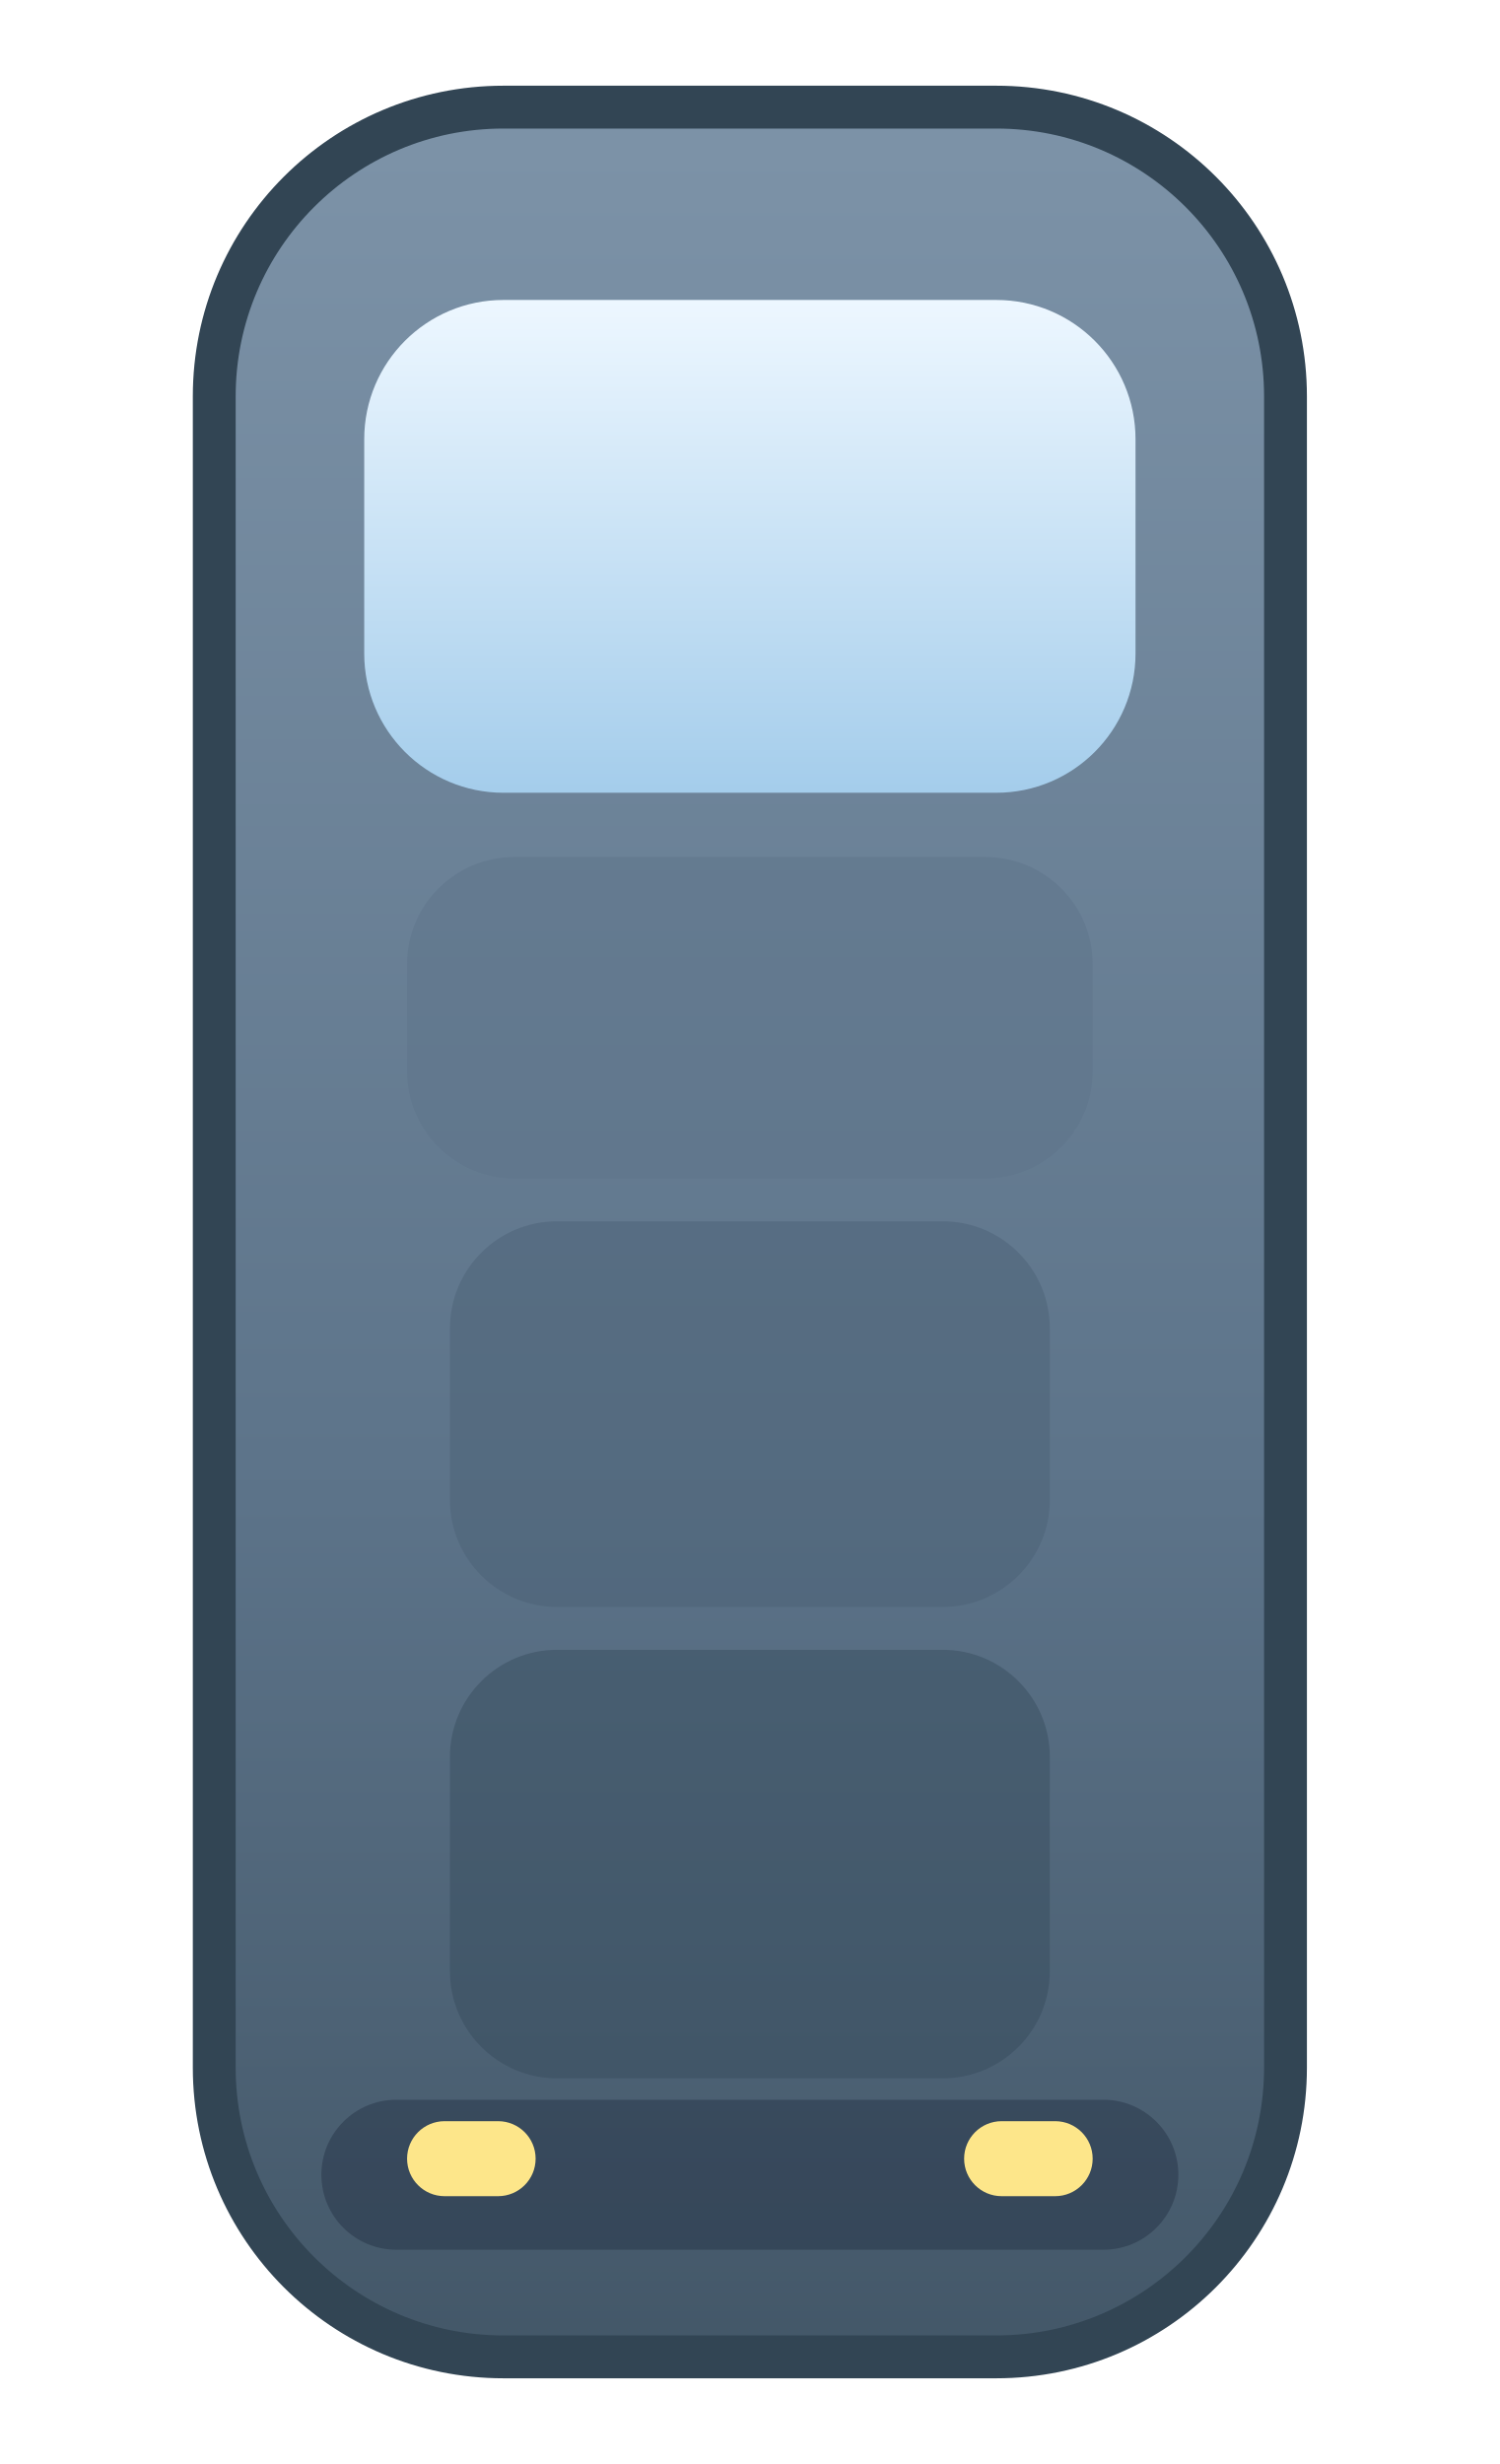
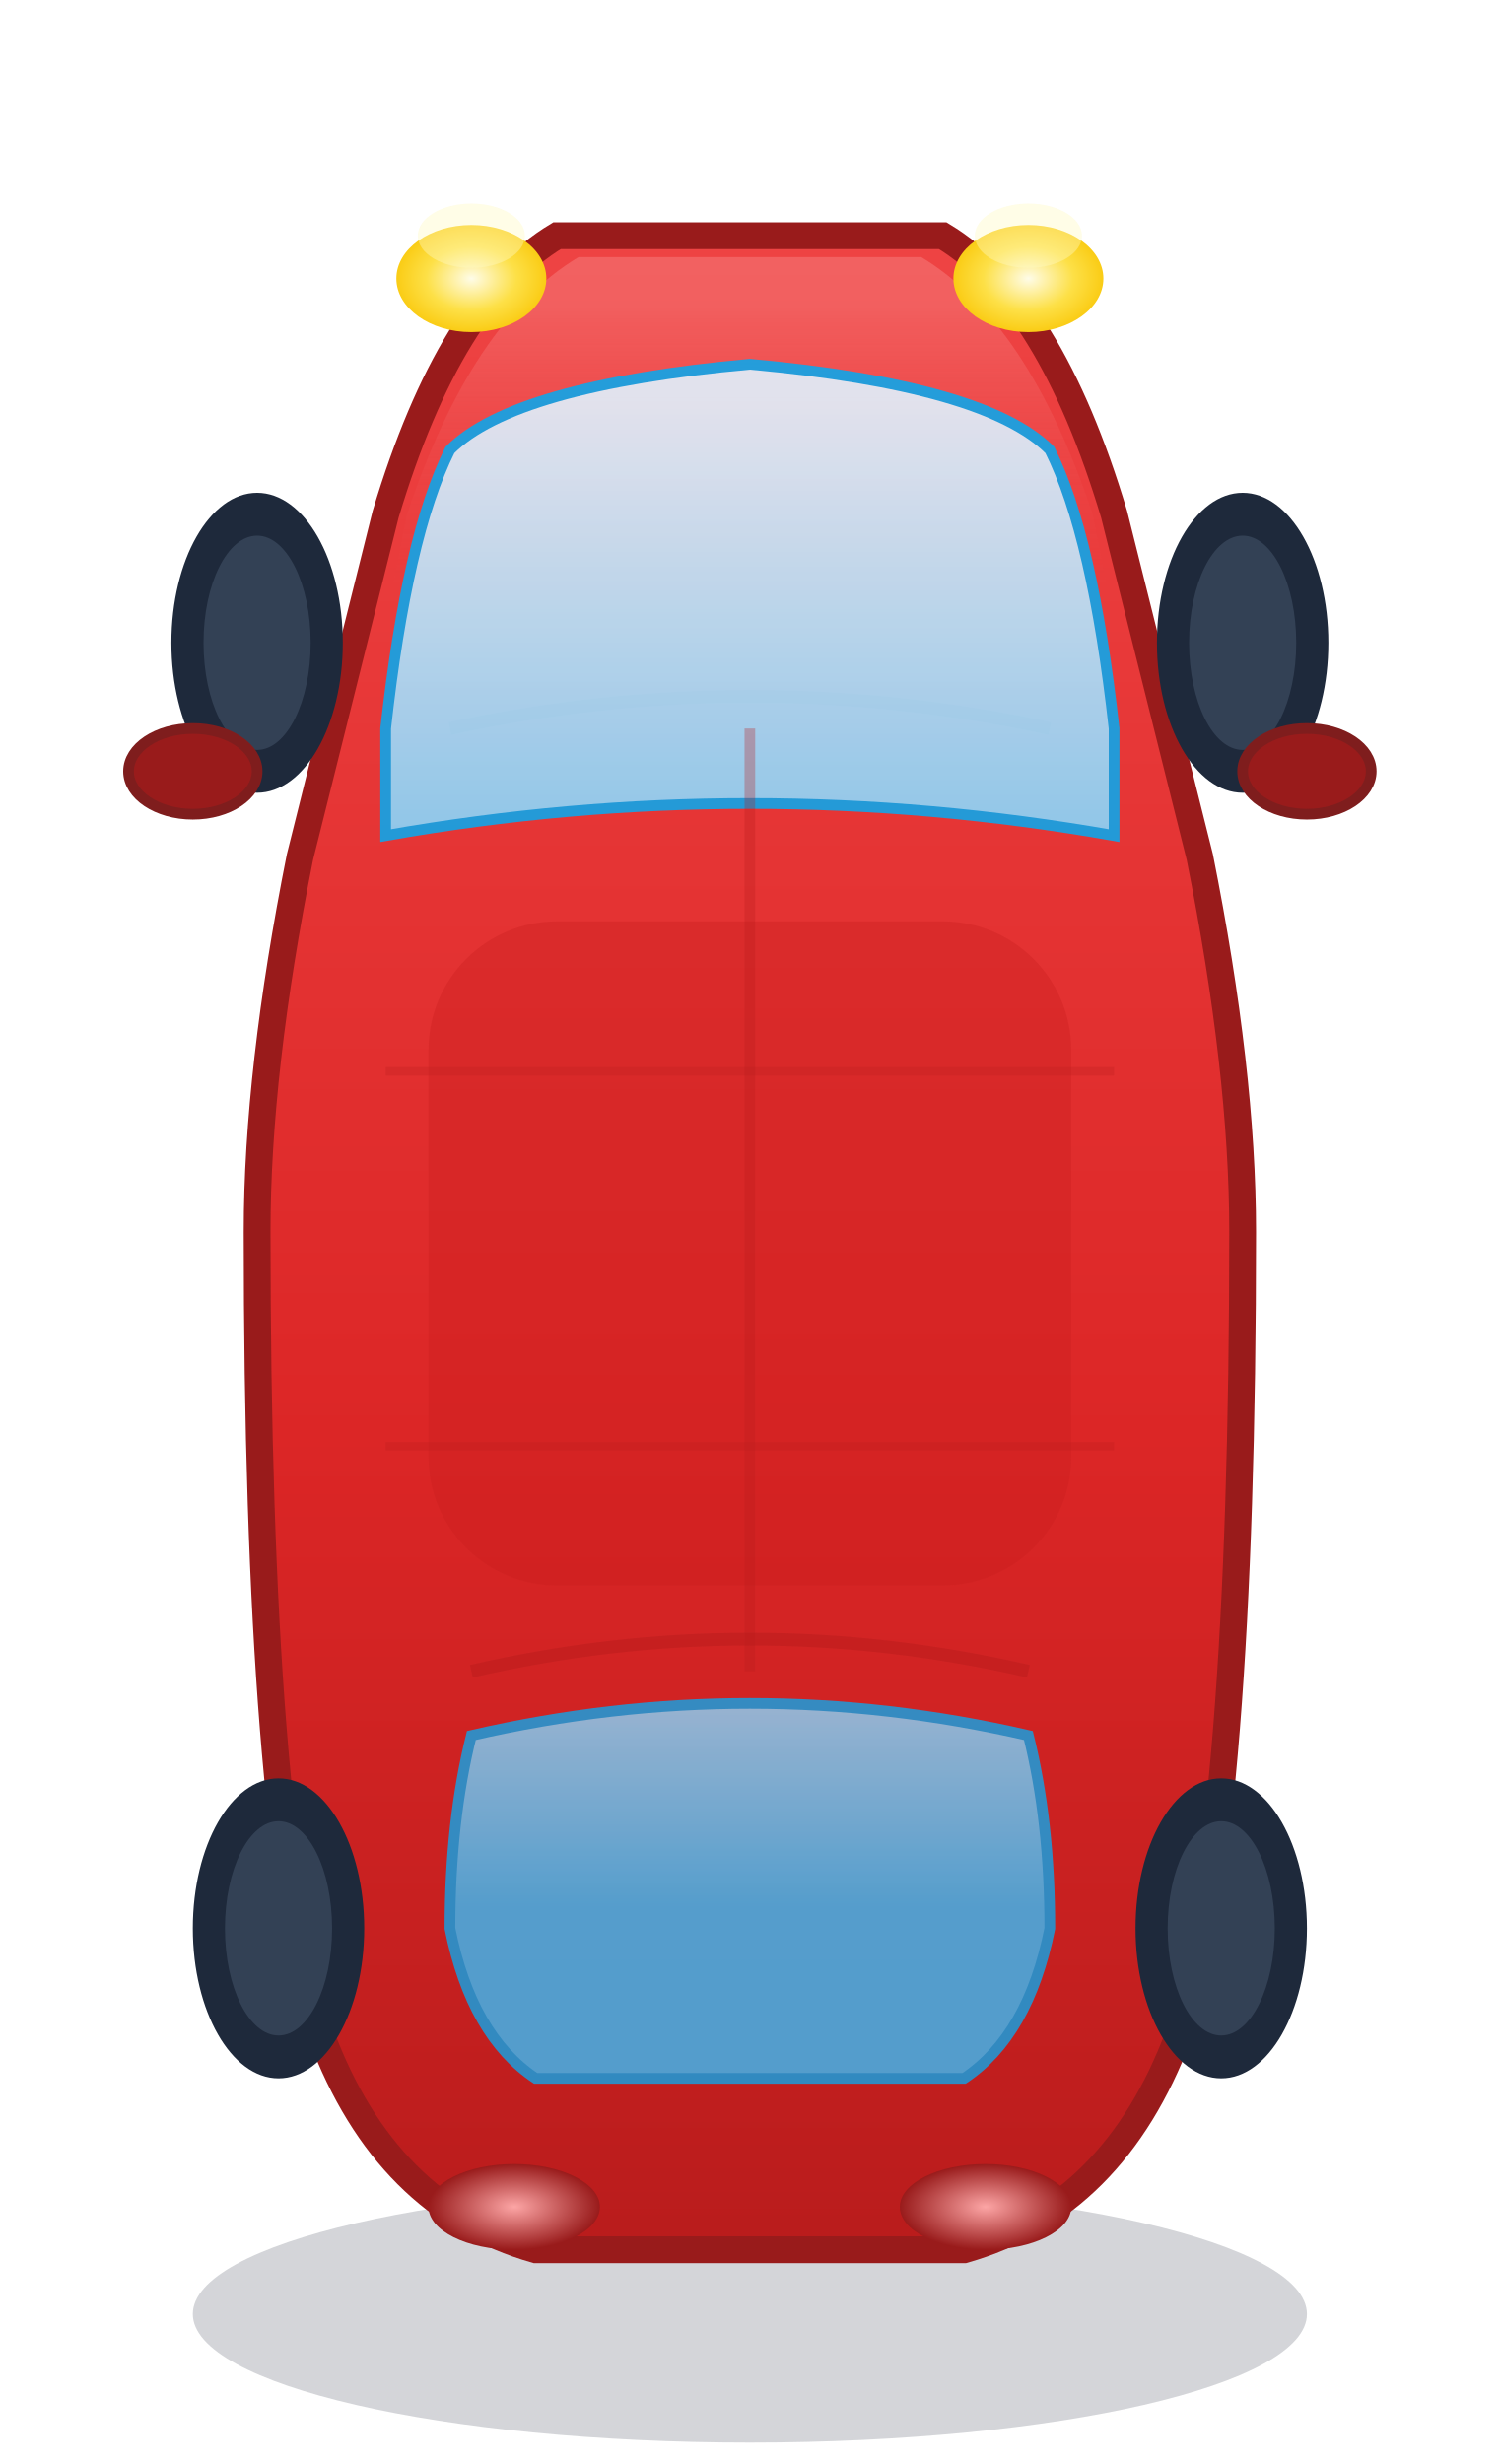
<svg xmlns="http://www.w3.org/2000/svg" width="140" height="230" viewBox="0 0 140 230">
  <defs>
-     <linearGradient id="obCarBody" x1="70" y1="10" x2="70" y2="220" gradientUnits="userSpaceOnUse">
-       <stop offset="0" stop-color="#7d93a8" />
-       <stop offset="0.62" stop-color="#5c7389" />
-       <stop offset="1" stop-color="#435768" />
+     <linearGradient id="obCar2Body" x1="70" y1="20" x2="70" y2="210" gradientUnits="userSpaceOnUse">
+       <stop offset="0" stop-color="#ef4444" />
+       <stop offset="0.6" stop-color="#dc2626" />
+       <stop offset="1" stop-color="#b91c1c" />
    </linearGradient>
-     <linearGradient id="obCarGlass" x1="70" y1="28" x2="70" y2="88" gradientUnits="userSpaceOnUse">
-       <stop offset="0" stop-color="#edf7ff" />
-       <stop offset="1" stop-color="#8ec0e5" />
+     <linearGradient id="obCar2Glass" x1="70" y1="38" x2="70" y2="82" gradientUnits="userSpaceOnUse">
+       <stop offset="0" stop-color="#e0f2fe" />
+       <stop offset="1" stop-color="#7dd3fc" />
+     </linearGradient>
+     <linearGradient id="obCar2RearGlass" x1="70" y1="148" x2="70" y2="178" gradientUnits="userSpaceOnUse">
+       <stop offset="0" stop-color="#bae6fd" />
+       <stop offset="1" stop-color="#38bdf8" />
+     </linearGradient>
+     <radialGradient id="obCar2Headlight" cx="0.5" cy="0.5" r="0.5">
+       <stop offset="0" stop-color="#fefce8" />
+       <stop offset="0.6" stop-color="#fde047" />
+       <stop offset="1" stop-color="#facc15" />
+     </radialGradient>
+     <radialGradient id="obCar2Taillight" cx="0.5" cy="0.5" r="0.5">
+       <stop offset="0" stop-color="#fca5a5" />
+       <stop offset="1" stop-color="#991b1b" />
+     </radialGradient>
+     <linearGradient id="obCar2Hood" x1="70" y1="28" x2="70" y2="55" gradientUnits="userSpaceOnUse">
+       <stop offset="0" stop-color="#fca5a5" stop-opacity="0.3" />
+       <stop offset="1" stop-color="#ef4444" stop-opacity="0" />
    </linearGradient>
  </defs>
-   <ellipse cx="70" cy="210" rx="35" ry="11" fill="#0f172a" opacity="0.21" />
-   <rect x="20" y="10" width="100" height="210" rx="27" fill="url(#obCarBody)" stroke="#324554" stroke-width="4" />
-   <rect x="34" y="28" width="72" height="46" rx="13" fill="url(#obCarGlass)" />
-   <rect x="38" y="80" width="64" height="30" rx="10" fill="#5d738a" opacity="0.5" />
-   <rect x="42" y="114" width="56" height="36" rx="10" fill="#4a5f74" opacity="0.45" />
-   <rect x="42" y="154" width="56" height="40" rx="10" fill="#334759" opacity="0.42" />
-   <rect x="30" y="196" width="80" height="14" rx="7" fill="#0f172a" opacity="0.3" />
-   <rect x="38" y="198" width="12" height="7" rx="3.5" fill="#fde68a" />
-   <rect x="90" y="198" width="12" height="7" rx="3.5" fill="#fde68a" />
+   <ellipse cx="70" cy="216" rx="52" ry="12" fill="#0f172a" opacity="0.18" />
+   <path d="     M 52,22     Q 42,28 36,48     L 28,80     Q 24,100 24,115     Q 24,170 30,190     Q 36,206 50,210     L 90,210     Q 104,206 110,190     Q 116,170 116,115     Q 116,100 112,80     L 104,48     Q 98,28 88,22     Z   " fill="url(#obCar2Body)" stroke="#991b1b" stroke-width="2.5" />
+   <path d="     M 54,24     Q 44,30 38,48     L 34,68     Q 70,60 106,68     L 102,48     Q 96,30 86,24     Z   " fill="url(#obCar2Hood)" />
+   <path d="M 42,68 Q 70,62 98,68" fill="none" stroke="#b91c1c" stroke-width="1.2" opacity="0.5" />
+   <path d="M 44,156 Q 70,150 96,156" fill="none" stroke="#b91c1c" stroke-width="1.2" opacity="0.5" />
+   <path d="     M 42,42     Q 38,50 36,68     L 36,78     Q 70,72 104,78     L 104,68     Q 102,50 98,42     Q 92,36 70,34     Q 48,36 42,42     Z   " fill="url(#obCar2Glass)" stroke="#0ea5e9" stroke-width="1" opacity="0.9" />
+   <path d="     M 44,162     Q 42,170 42,180     Q 44,190 50,194     L 90,194     Q 96,190 98,180     Q 98,170 96,162     Q 70,156 44,162     Z   " fill="url(#obCar2RearGlass)" stroke="#0ea5e9" stroke-width="1" opacity="0.8" />
+   <rect x="40" y="86" width="60" height="62" rx="12" fill="#c81e1e" opacity="0.35" />
+   <ellipse cx="24" cy="60" rx="8" ry="14" fill="#1e293b" />
+   <ellipse cx="24" cy="60" rx="5" ry="10" fill="#334155" />
+   <ellipse cx="116" cy="60" rx="8" ry="14" fill="#1e293b" />
+   <ellipse cx="116" cy="60" rx="5" ry="10" fill="#334155" />
+   <ellipse cx="26" cy="180" rx="8" ry="14" fill="#1e293b" />
+   <ellipse cx="26" cy="180" rx="5" ry="10" fill="#334155" />
+   <ellipse cx="114" cy="180" rx="8" ry="14" fill="#1e293b" />
+   <ellipse cx="114" cy="180" rx="5" ry="10" fill="#334155" />
+   <ellipse cx="18" cy="72" rx="6" ry="4" fill="#991b1b" stroke="#7f1d1d" stroke-width="1" />
+   <ellipse cx="122" cy="72" rx="6" ry="4" fill="#991b1b" stroke="#7f1d1d" stroke-width="1" />
+   <ellipse cx="44" cy="26" rx="7" ry="5" fill="url(#obCar2Headlight)" />
+   <ellipse cx="96" cy="26" rx="7" ry="5" fill="url(#obCar2Headlight)" />
+   <ellipse cx="44" cy="22" rx="5" ry="3" fill="#fef9c3" opacity="0.4" />
+   <ellipse cx="96" cy="22" rx="5" ry="3" fill="#fef9c3" opacity="0.4" />
+   <ellipse cx="48" cy="206" rx="8" ry="4" fill="url(#obCar2Taillight)" />
+   <ellipse cx="92" cy="206" rx="8" ry="4" fill="url(#obCar2Taillight)" />
+   <line x1="70" y1="68" x2="70" y2="156" stroke="#b91c1c" stroke-width="1" opacity="0.3" />
+   <line x1="36" y1="100" x2="104" y2="100" stroke="#b91c1c" stroke-width="0.8" opacity="0.25" />
+   <line x1="36" y1="135" x2="104" y2="135" stroke="#b91c1c" stroke-width="0.8" opacity="0.25" />
</svg>
